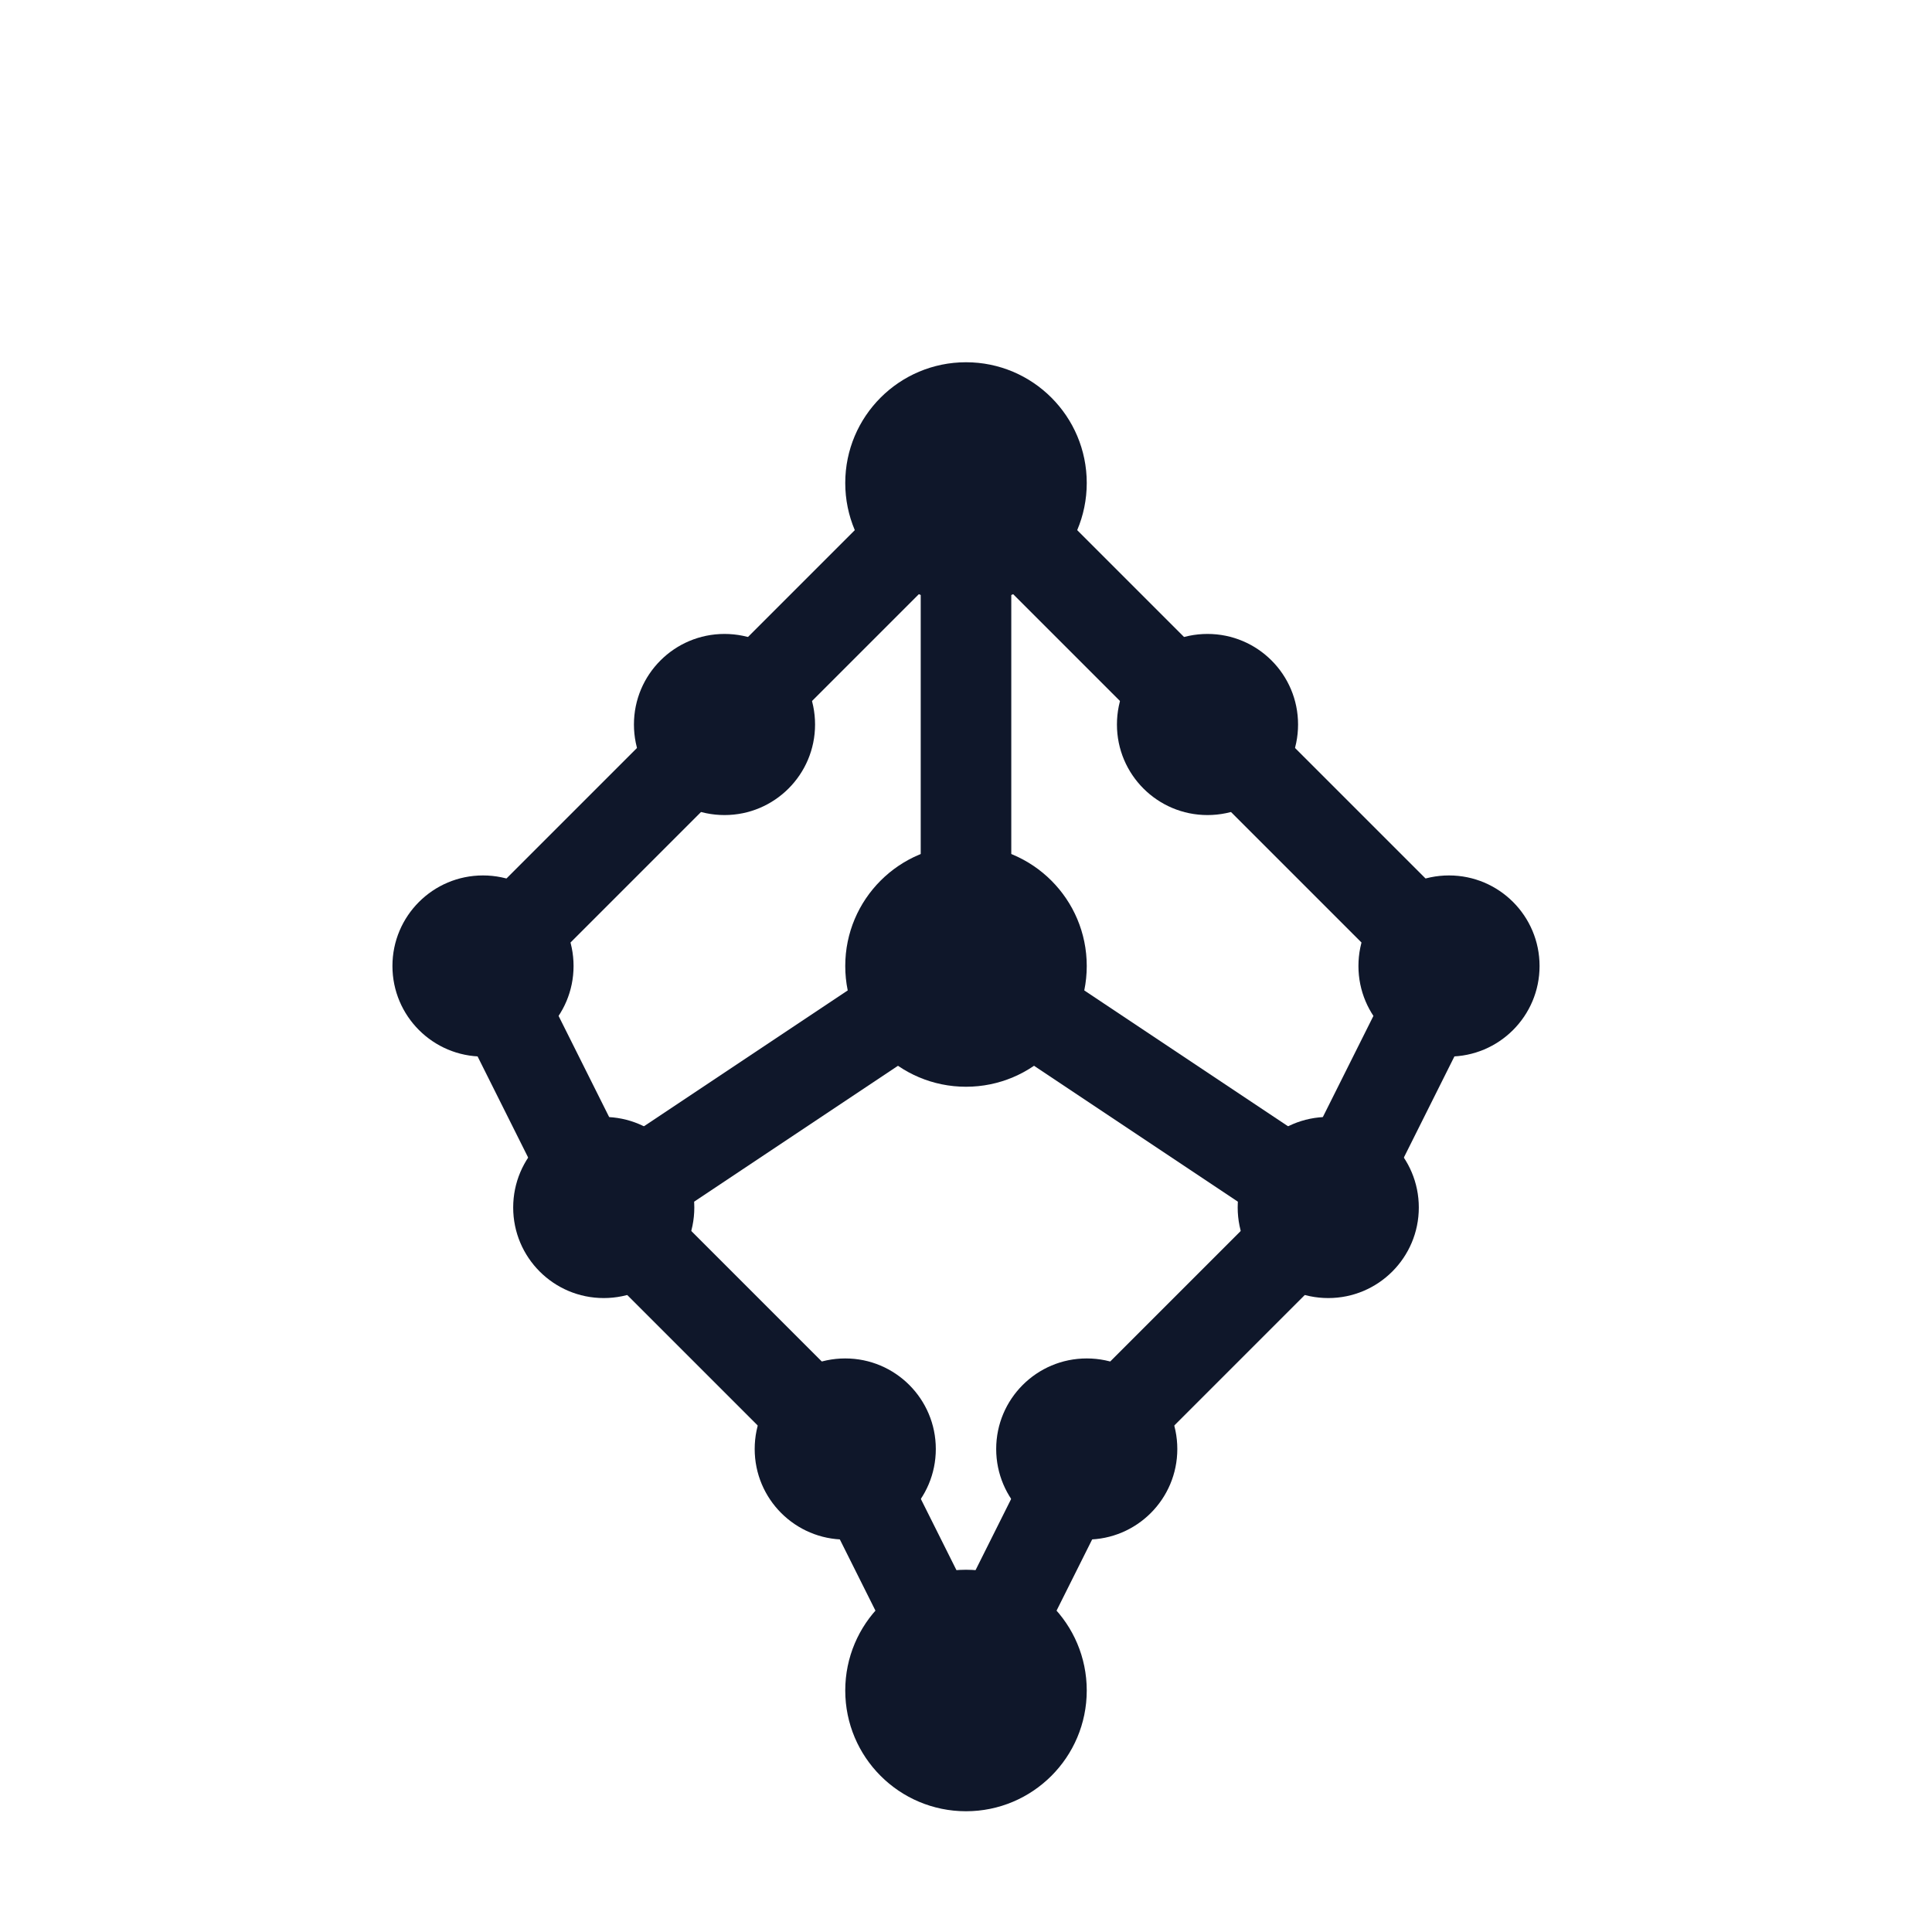
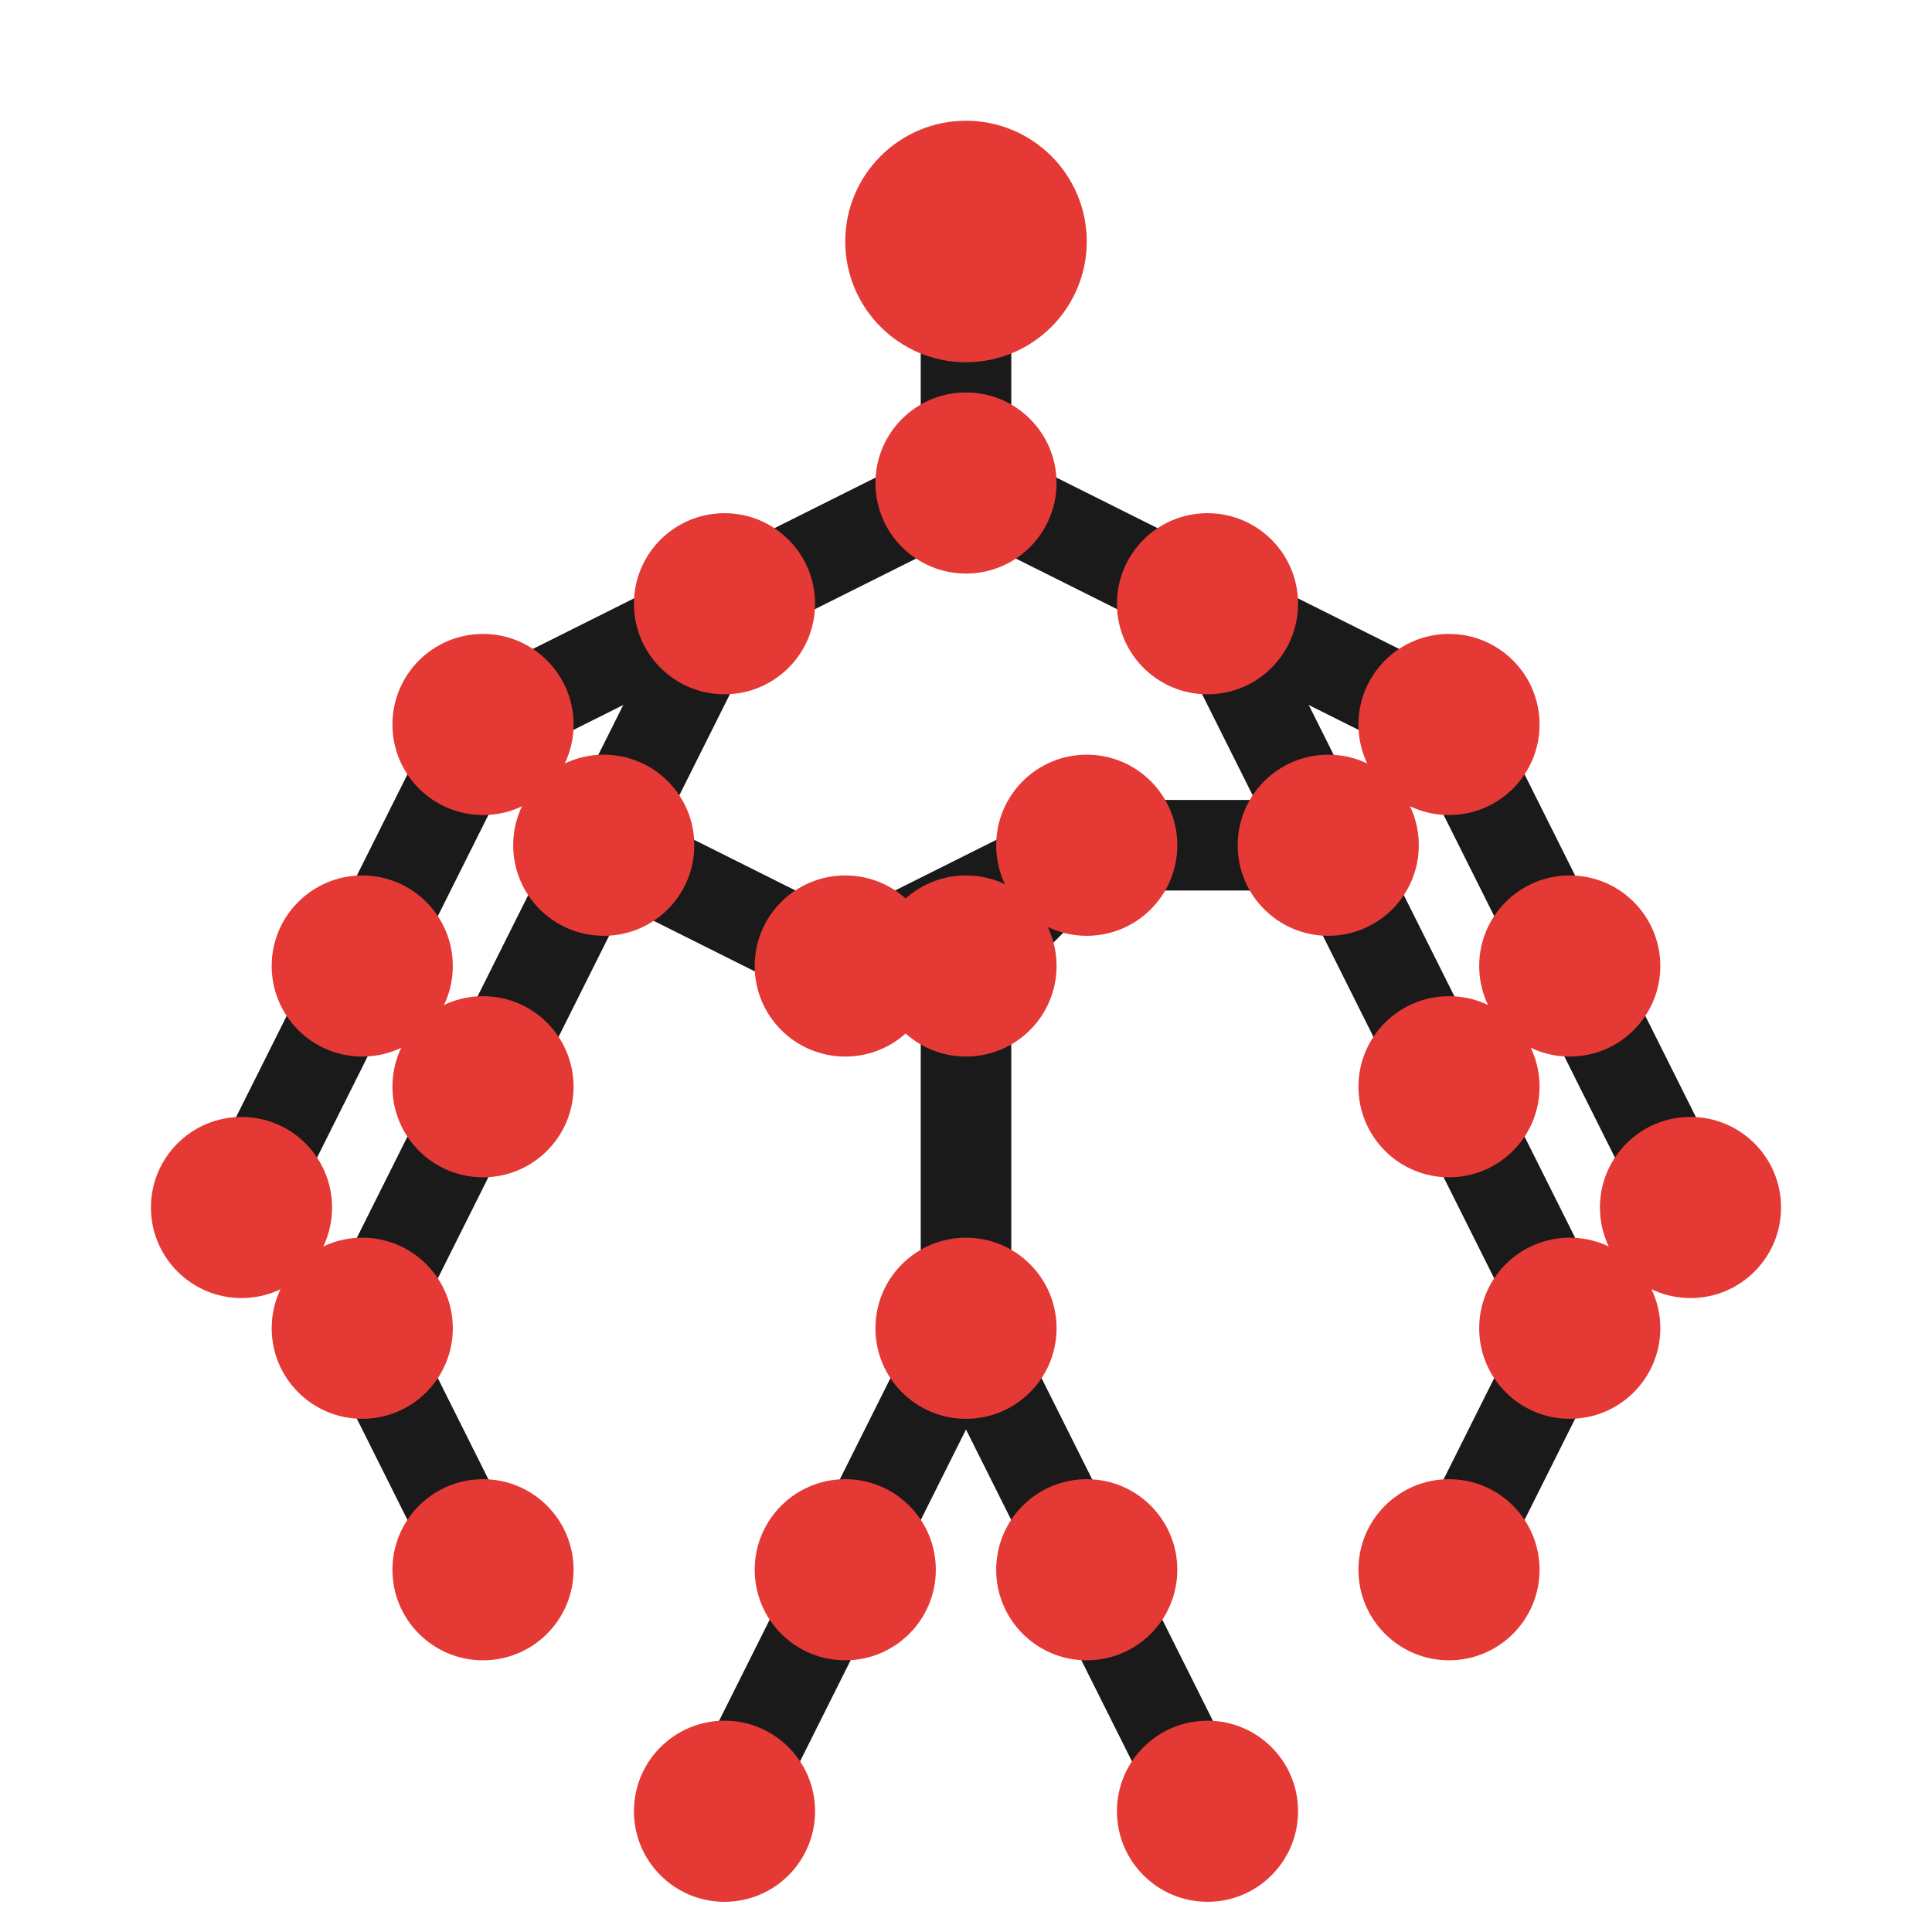
<svg xmlns="http://www.w3.org/2000/svg" width="32" height="32" viewBox="0 0 32 32" fill="none">
-   <circle cx="16" cy="8" r="2" fill="#0F172A" />
-   <circle cx="12" cy="12" r="1.5" fill="#0F172A" />
-   <circle cx="20" cy="12" r="1.5" fill="#0F172A" />
-   <circle cx="8" cy="16" r="1.5" fill="#0F172A" />
-   <circle cx="24" cy="16" r="1.5" fill="#0F172A" />
-   <circle cx="10" cy="20" r="1.5" fill="#0F172A" />
-   <circle cx="22" cy="20" r="1.5" fill="#0F172A" />
-   <circle cx="16" cy="16" r="2" fill="#0F172A" />
-   <circle cx="14" cy="24" r="1.5" fill="#0F172A" />
-   <circle cx="18" cy="24" r="1.5" fill="#0F172A" />
-   <circle cx="16" cy="28" r="2" fill="#0F172A" />
-   <path d="M16 8 L16 16" stroke="#0F172A" stroke-width="1.5" />
-   <path d="M16 8 L12 12" stroke="#0F172A" stroke-width="1.5" />
-   <path d="M16 8 L20 12" stroke="#0F172A" stroke-width="1.5" />
-   <path d="M12 12 L8 16" stroke="#0F172A" stroke-width="1.5" />
-   <path d="M20 12 L24 16" stroke="#0F172A" stroke-width="1.5" />
-   <path d="M8 16 L10 20" stroke="#0F172A" stroke-width="1.5" />
-   <path d="M24 16 L22 20" stroke="#0F172A" stroke-width="1.5" />
-   <path d="M16 16 L10 20" stroke="#0F172A" stroke-width="1.5" />
-   <path d="M16 16 L22 20" stroke="#0F172A" stroke-width="1.5" />
-   <path d="M10 20 L14 24" stroke="#0F172A" stroke-width="1.5" />
-   <path d="M22 20 L18 24" stroke="#0F172A" stroke-width="1.5" />
-   <path d="M14 24 L16 28" stroke="#0F172A" stroke-width="1.5" />
-   <path d="M18 24 L16 28" stroke="#0F172A" stroke-width="1.5" />
+   <path d="M16 4 L16 8 L12 10" stroke="#1a1a1a" stroke-width="1.5" fill="none" stroke-linecap="round" />
+   <path d="M16 8 L20 10" stroke="#1a1a1a" stroke-width="1.5" fill="none" stroke-linecap="round" />
+   <path d="M12 10 L8 12 L6 16" stroke="#1a1a1a" stroke-width="1.5" fill="none" stroke-linecap="round" />
+   <path d="M20 10 L24 12 L26 16" stroke="#1a1a1a" stroke-width="1.5" fill="none" stroke-linecap="round" />
+   <path d="M12 10 L10 14 L8 18" stroke="#1a1a1a" stroke-width="1.5" fill="none" stroke-linecap="round" />
+   <path d="M20 10 L22 14 L24 18" stroke="#1a1a1a" stroke-width="1.5" fill="none" stroke-linecap="round" />
+   <path d="M6 16 L4 20" stroke="#1a1a1a" stroke-width="1.5" fill="none" stroke-linecap="round" />
+   <path d="M26 16 L28 20" stroke="#1a1a1a" stroke-width="1.5" fill="none" stroke-linecap="round" />
+   <path d="M8 18 L6 22 L8 26" stroke="#1a1a1a" stroke-width="1.5" fill="none" stroke-linecap="round" />
+   <path d="M24 18 L26 22 L24 26" stroke="#1a1a1a" stroke-width="1.5" fill="none" stroke-linecap="round" />
+   <path d="M16 16 L16 22 L14 26 L12 30" stroke="#1a1a1a" stroke-width="1.5" fill="none" stroke-linecap="round" />
+   <path d="M16 22 L18 26 L20 30" stroke="#1a1a1a" stroke-width="1.5" fill="none" stroke-linecap="round" />
+   <path d="M10 14 L14 16 L18 14" stroke="#1a1a1a" stroke-width="1.5" fill="none" stroke-linecap="round" />
+   <path d="M14 16 L16 16 L18 14 L22 14" stroke="#1a1a1a" stroke-width="1.5" fill="none" stroke-linecap="round" />
+   <circle cx="16" cy="4" r="2" fill="#E53935" />
+   <circle cx="16" cy="8" r="1.5" fill="#E53935" />
+   <circle cx="12" cy="10" r="1.5" fill="#E53935" />
+   <circle cx="20" cy="10" r="1.5" fill="#E53935" />
+   <circle cx="8" cy="12" r="1.5" fill="#E53935" />
+   <circle cx="24" cy="12" r="1.5" fill="#E53935" />
+   <circle cx="6" cy="16" r="1.5" fill="#E53935" />
+   <circle cx="26" cy="16" r="1.5" fill="#E53935" />
+   <circle cx="10" cy="14" r="1.5" fill="#E53935" />
+   <circle cx="22" cy="14" r="1.5" fill="#E53935" />
+   <circle cx="14" cy="16" r="1.5" fill="#E53935" />
+   <circle cx="18" cy="14" r="1.5" fill="#E53935" />
+   <circle cx="8" cy="18" r="1.5" fill="#E53935" />
+   <circle cx="24" cy="18" r="1.5" fill="#E53935" />
+   <circle cx="4" cy="20" r="1.5" fill="#E53935" />
+   <circle cx="28" cy="20" r="1.5" fill="#E53935" />
+   <circle cx="6" cy="22" r="1.5" fill="#E53935" />
+   <circle cx="26" cy="22" r="1.5" fill="#E53935" />
+   <circle cx="16" cy="16" r="1.5" fill="#E53935" />
+   <circle cx="16" cy="22" r="1.5" fill="#E53935" />
+   <circle cx="8" cy="26" r="1.5" fill="#E53935" />
+   <circle cx="24" cy="26" r="1.5" fill="#E53935" />
+   <circle cx="14" cy="26" r="1.5" fill="#E53935" />
+   <circle cx="18" cy="26" r="1.5" fill="#E53935" />
+   <circle cx="12" cy="30" r="1.5" fill="#E53935" />
+   <circle cx="20" cy="30" r="1.5" fill="#E53935" />
</svg>
